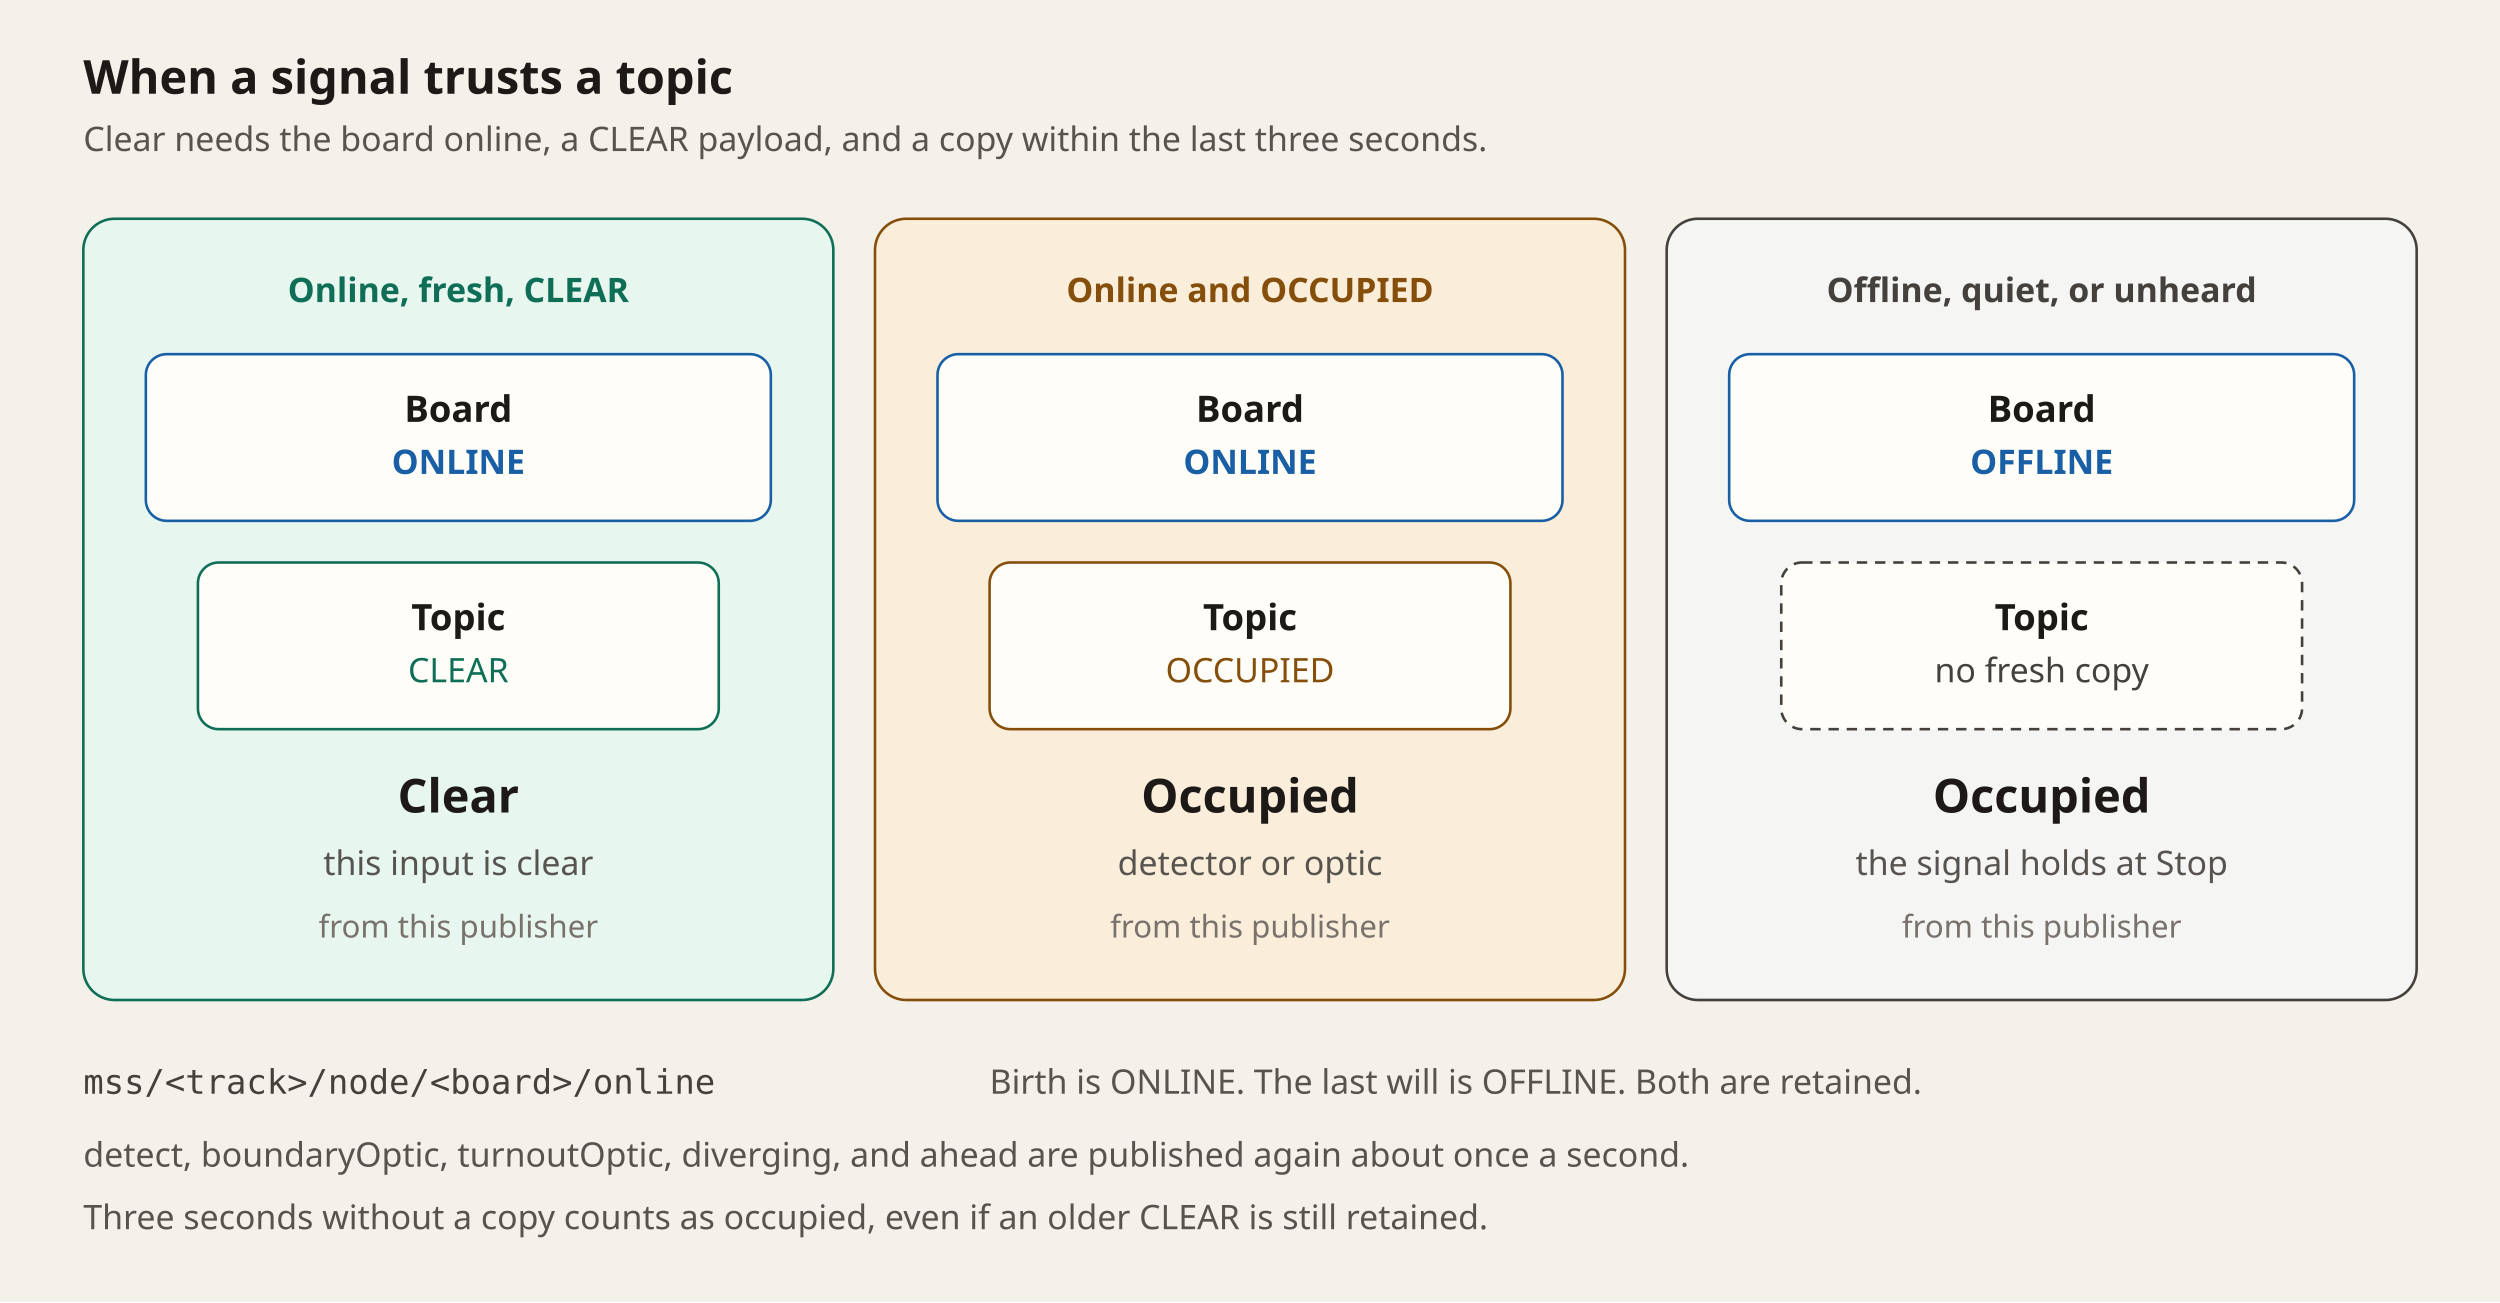
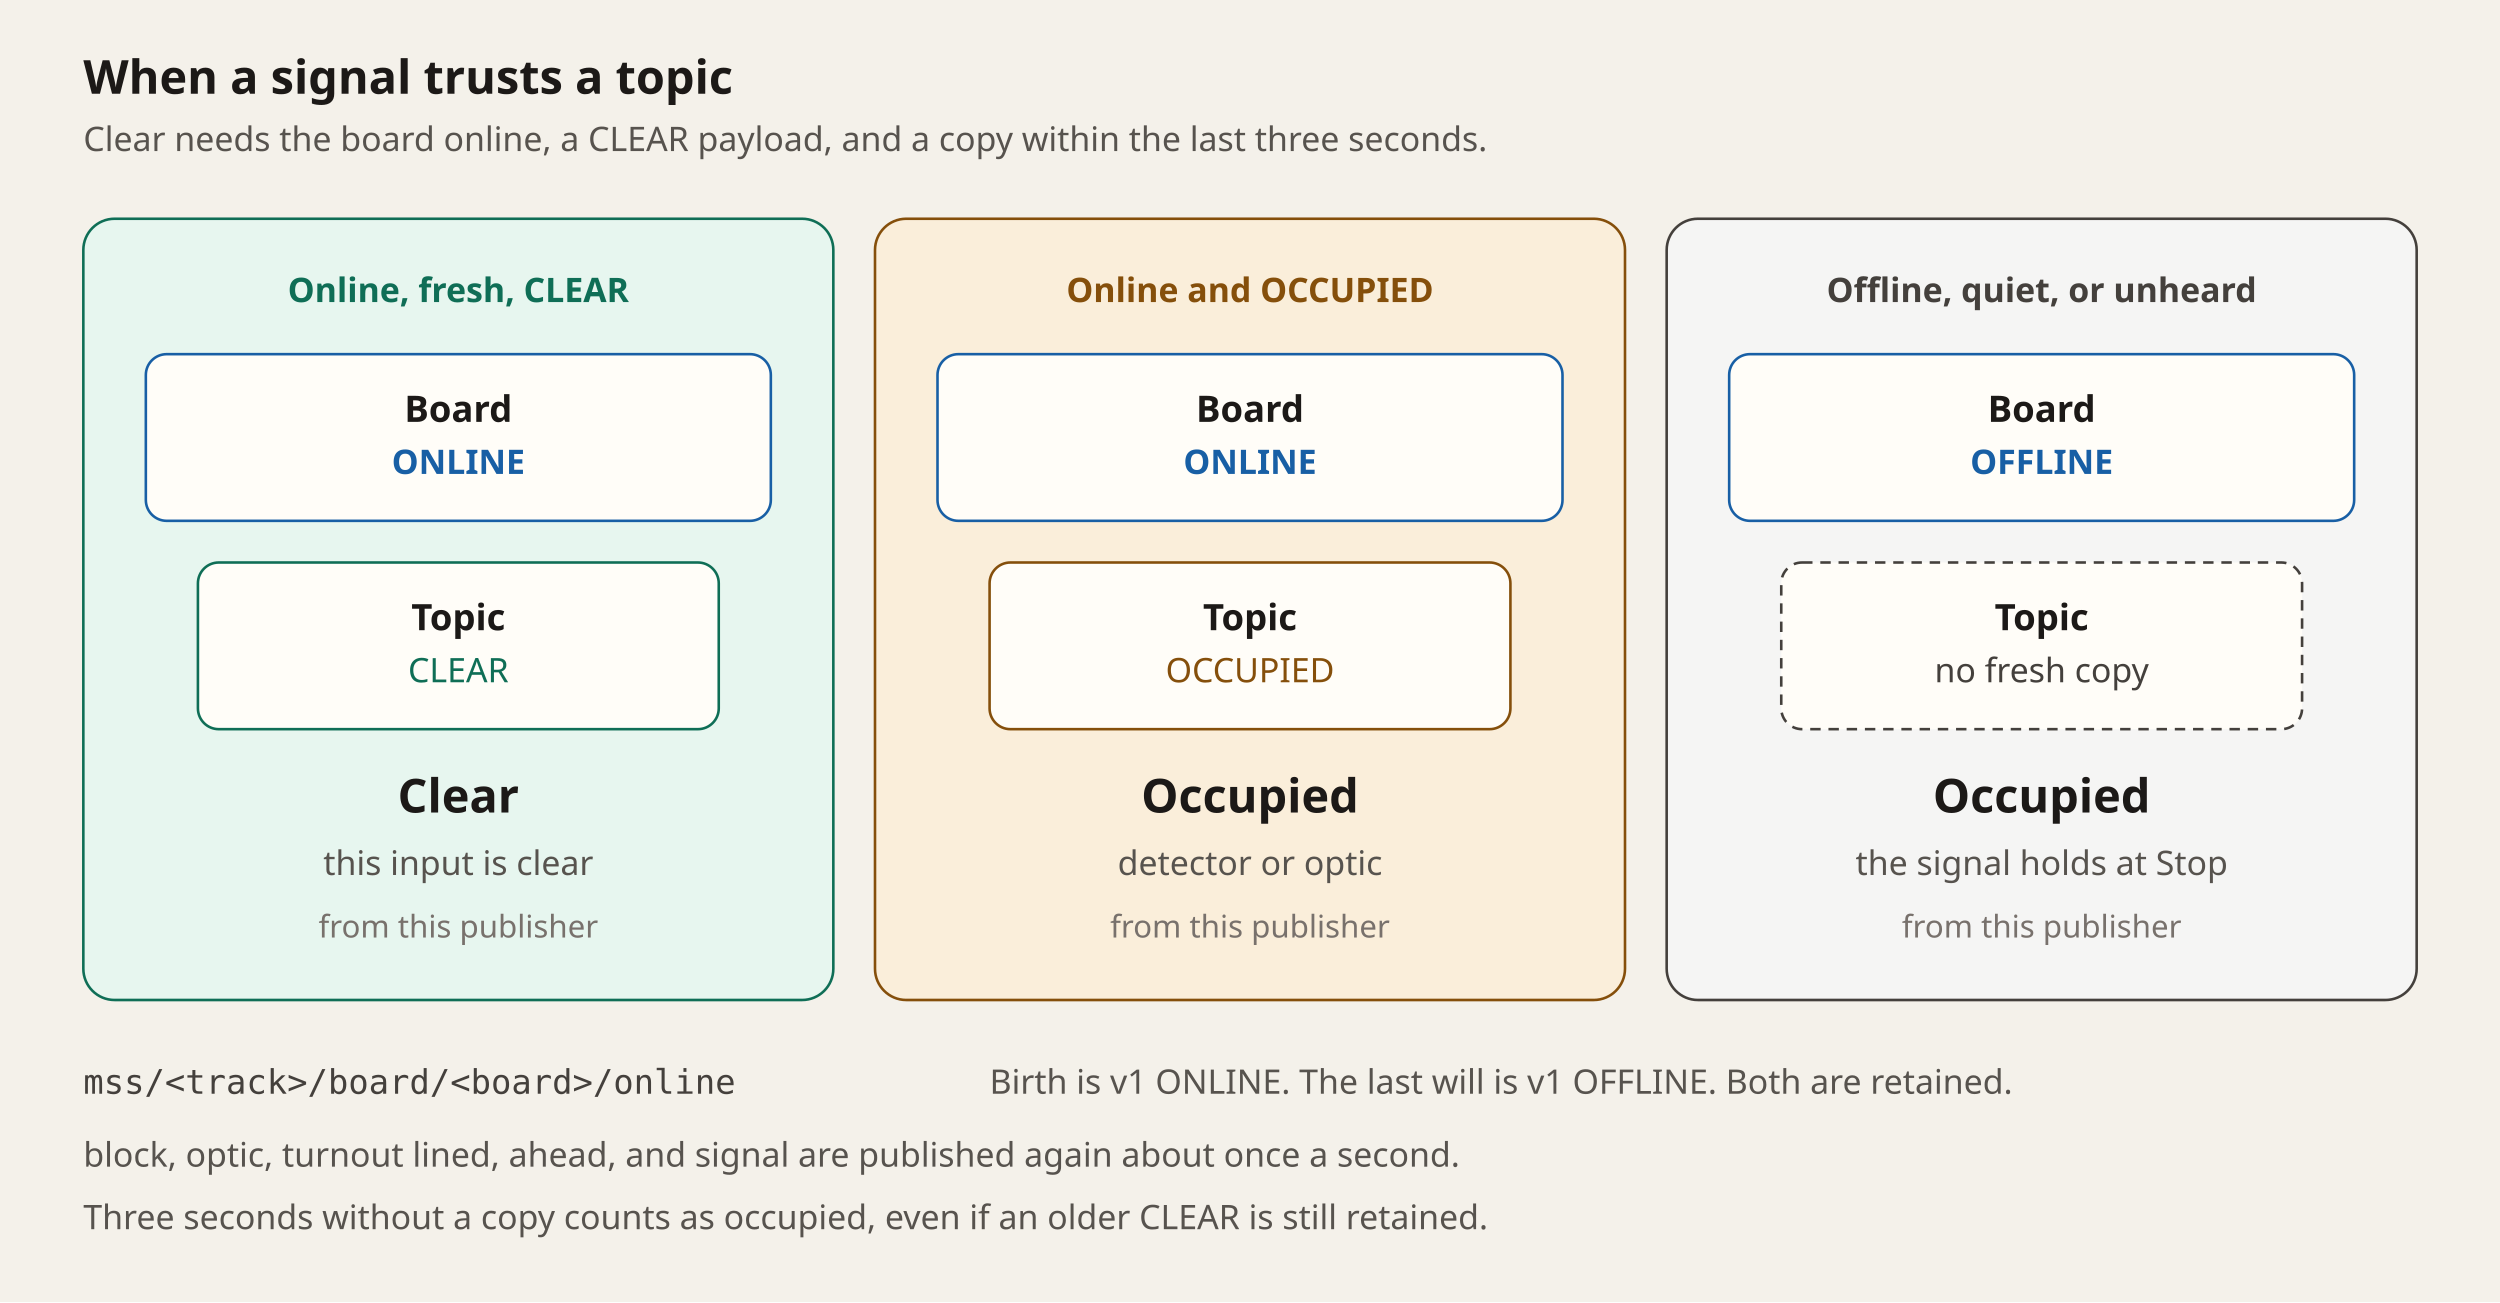
<svg xmlns="http://www.w3.org/2000/svg" width="960" height="500" viewBox="0 0 960 500" role="img" aria-labelledby="title desc">
  <rect width="960" height="500" fill="#f4f1ea" />
  <g font-family="ui-sans-serif, system-ui, sans-serif" fill="#1c1917">
    <text x="32" y="36" font-size="18" font-weight="600">When a signal trusts a topic</text>
    <text x="32" y="58" fill="#57534e" font-size="13">Clear needs the board online, a CLEAR payload, and a copy within the last three seconds.</text>
    <rect x="32" y="84" width="288" height="300" rx="12" fill="#e7f6ef" stroke="#0f6e56" />
    <text x="176" y="116" text-anchor="middle" fill="#0f6e56" font-size="13" font-weight="600">Online, fresh, CLEAR</text>
    <rect x="56" y="136" width="240" height="64" rx="8" fill="#fffdf8" stroke="#185fa5" />
    <text x="176" y="162" text-anchor="middle" font-size="14" font-weight="600">Board</text>
    <text x="176" y="182" text-anchor="middle" fill="#185fa5" font-size="13" font-weight="600">ONLINE</text>
    <rect x="76" y="216" width="200" height="64" rx="8" fill="#fffdf8" stroke="#0f6e56" />
    <text x="176" y="242" text-anchor="middle" font-size="14" font-weight="600">Topic</text>
    <text x="176" y="262" text-anchor="middle" fill="#0f6e56" font-size="13">CLEAR</text>
    <text x="176" y="312" text-anchor="middle" font-size="18" font-weight="600">Clear</text>
    <text x="176" y="336" text-anchor="middle" fill="#57534e" font-size="13">this input is clear</text>
    <text x="176" y="360" text-anchor="middle" fill="#78716c" font-size="12">from this publisher</text>
    <rect x="336" y="84" width="288" height="300" rx="12" fill="#faeeda" stroke="#854f0b" />
    <text x="480" y="116" text-anchor="middle" fill="#854f0b" font-size="13" font-weight="600">Online and OCCUPIED</text>
    <rect x="360" y="136" width="240" height="64" rx="8" fill="#fffdf8" stroke="#185fa5" />
    <text x="480" y="162" text-anchor="middle" font-size="14" font-weight="600">Board</text>
    <text x="480" y="182" text-anchor="middle" fill="#185fa5" font-size="13" font-weight="600">ONLINE</text>
    <rect x="380" y="216" width="200" height="64" rx="8" fill="#fffdf8" stroke="#854f0b" />
    <text x="480" y="242" text-anchor="middle" font-size="14" font-weight="600">Topic</text>
    <text x="480" y="262" text-anchor="middle" fill="#854f0b" font-size="13">OCCUPIED</text>
    <text x="480" y="312" text-anchor="middle" font-size="18" font-weight="600">Occupied</text>
    <text x="480" y="336" text-anchor="middle" fill="#57534e" font-size="13">detector or optic</text>
    <text x="480" y="360" text-anchor="middle" fill="#78716c" font-size="12">from this publisher</text>
    <rect x="640" y="84" width="288" height="300" rx="12" fill="#f5f5f4" stroke="#44403c" />
    <text x="784" y="116" text-anchor="middle" fill="#44403c" font-size="13" font-weight="600">Offline, quiet, or unheard</text>
    <rect x="664" y="136" width="240" height="64" rx="8" fill="#fffdf8" stroke="#185fa5" />
    <text x="784" y="162" text-anchor="middle" font-size="14" font-weight="600">Board</text>
    <text x="784" y="182" text-anchor="middle" fill="#185fa5" font-size="13" font-weight="600">OFFLINE</text>
    <rect x="684" y="216" width="200" height="64" rx="8" fill="#fffdf8" stroke="#44403c" stroke-dasharray="4 3" />
    <text x="784" y="242" text-anchor="middle" font-size="14" font-weight="600">Topic</text>
    <text x="784" y="262" text-anchor="middle" fill="#44403c" font-size="13">no fresh copy</text>
    <text x="784" y="312" text-anchor="middle" font-size="18" font-weight="600">Occupied</text>
    <text x="784" y="336" text-anchor="middle" fill="#57534e" font-size="13">the signal holds at Stop</text>
    <text x="784" y="360" text-anchor="middle" fill="#78716c" font-size="12">from this publisher</text>
-     <text x="32" y="420" fill="#44403c" font-family="ui-monospace, SFMono-Regular, Menlo, monospace" font-size="13">mss/&lt;track&gt;/node/&lt;board&gt;/online</text>
-     <text x="380" y="420" fill="#57534e" font-size="13">Birth is ONLINE. The last will is OFFLINE. Both are retained.</text>
-     <text x="32" y="448" fill="#57534e" font-size="13">detect, boundaryOptic, turnoutOptic, diverging, and ahead are published again about once a second.</text>
+     <text x="32" y="420" fill="#44403c" font-family="ui-monospace, SFMono-Regular, Menlo, monospace" font-size="13">mss/&lt;track&gt;/board/&lt;board&gt;/online</text>
+     <text x="380" y="420" fill="#57534e" font-size="13">Birth is v1 ONLINE. The last will is v1 OFFLINE. Both are retained.</text>
+     <text x="32" y="448" fill="#57534e" font-size="13">block, optic, turnout lined, ahead, and signal are published again about once a second.</text>
    <text x="32" y="472" fill="#57534e" font-size="13">Three seconds without a copy counts as occupied, even if an older CLEAR is still retained.</text>
  </g>
</svg>
